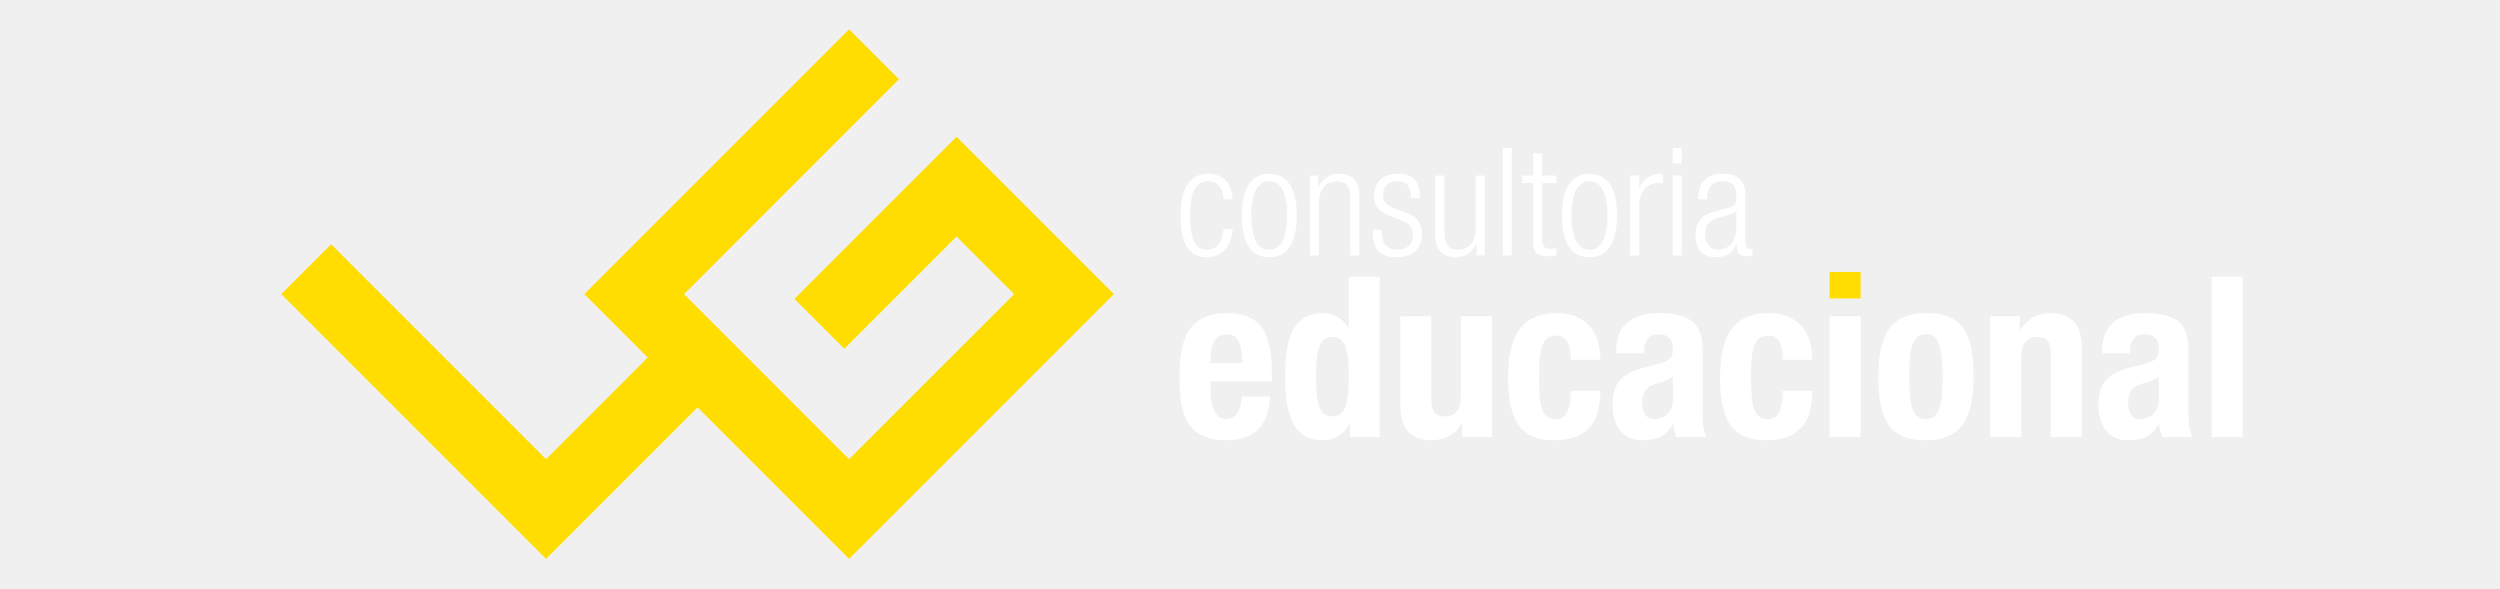
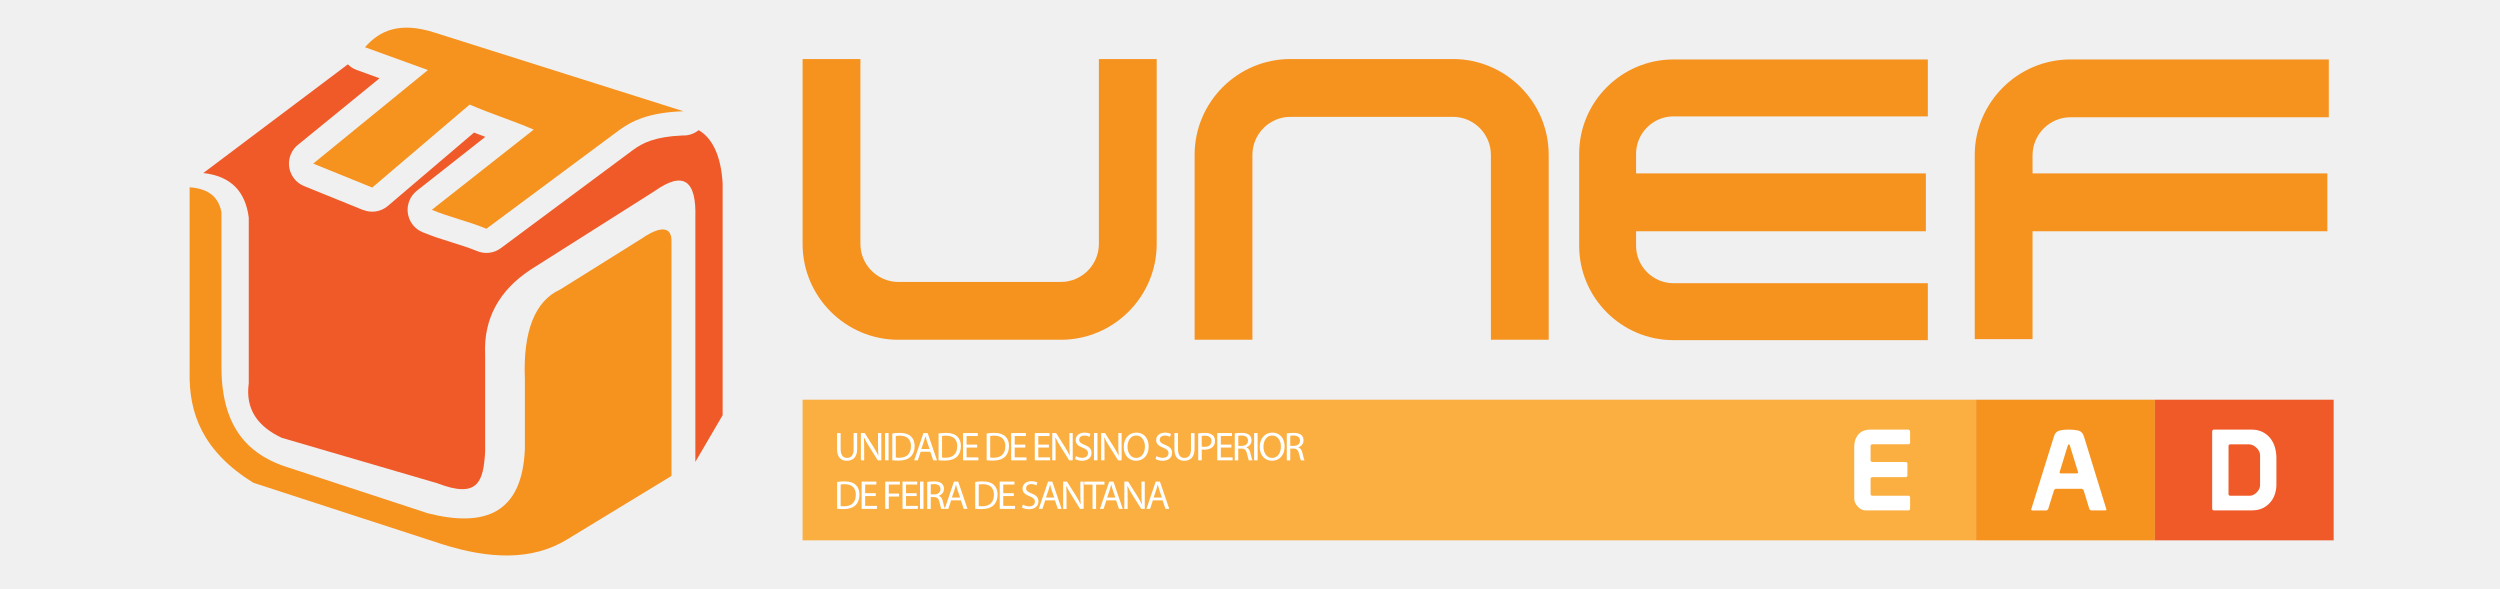
<svg xmlns="http://www.w3.org/2000/svg" version="1.1" id="Layer_1" x="0px" y="0px" width="170px" height="40px" viewBox="0 0 170 40" enable-background="new 0 0 170 40" xml:space="preserve">
-   <g>
-     <g>
-       <g>
-         <polygon fill="#FFDD00" points="75.742,20.001 57.736,38.005 39.732,20.001 57.736,1.995 61.127,5.385 46.513,20.001      57.736,31.226 68.962,20.001 65.044,16.083 57.412,23.716 54.021,20.325 65.044,9.303    " />
-       </g>
-       <polygon fill="#FFDD00" points="45.429,22.926 37.129,31.226 22.514,16.61 19.124,20.001 37.129,38.005 48.913,26.221   " />
-     </g>
-     <g>
-       <path fill="#FFFFFF" d="M150.388,29.721h2.107V18.818h-2.107V29.721z M146.8,27.232c0,0.901-0.732,1.268-1.297,1.268    c-0.566,0-0.795-0.52-0.795-1.146c0-0.733,0.336-1.146,1.191-1.329c0.26-0.061,0.611-0.198,0.9-0.412V27.232z M144.845,24.025    v-0.229c0-0.641,0.336-1.068,0.979-1.068c0.701,0,0.977,0.381,0.977,1.008c0,0.55-0.213,0.794-0.84,0.962l-1.191,0.32    c-1.451,0.397-2.076,1.023-2.076,2.565c0,1.1,0.52,2.352,1.986,2.352c1.006,0,1.602-0.214,2.09-1.068h0.031    c0.063,0.274,0.123,0.595,0.26,0.854h2.016c-0.213-0.474-0.26-0.824-0.26-1.587v-4.322c0-1.481-0.473-2.519-2.977-2.519    c-1.588,0-2.887,0.641-2.887,2.534v0.198H144.845z M135.333,29.721h2.107V24.27c0-0.916,0.396-1.359,1.113-1.359    c0.627,0,0.902,0.321,0.902,1.146v5.665h2.107v-6.093c0-1.618-0.779-2.335-2.094-2.335c-0.885,0-1.648,0.365-2.09,1.176h-0.031    v-0.963h-2.016V29.721z M129.835,25.613c0-1.68,0.092-2.886,1.131-2.886c0.855,0,1.131,0.84,1.131,2.886    c0,2.047-0.275,2.887-1.131,2.887C129.927,28.5,129.835,27.293,129.835,25.613 M127.729,25.613c0,2.855,0.701,4.367,3.236,4.321    c2.412,0,3.236-1.512,3.236-4.321c0-2.855-0.701-4.366-3.236-4.32C128.554,21.293,127.729,22.804,127.729,25.613 M124.415,29.721    h2.107v-8.215h-2.107V29.721z M123.239,24.469c0-1.939-1.008-3.176-2.947-3.176s-3.328,0.945-3.328,4.32    c0,3.299,1.039,4.321,3.146,4.321c2.229,0,3.129-1.207,3.129-3.359h-2.016c0,1.329-0.32,1.925-1.021,1.925    c-0.947,0-1.131-0.84-1.131-2.871c0-1.894,0.168-2.811,1.207-2.811c0.793,0,0.945,0.856,0.945,1.65H123.239z M113.759,27.232    c0,0.901-0.734,1.268-1.299,1.268s-0.795-0.52-0.795-1.146c0-0.733,0.336-1.146,1.191-1.329c0.26-0.061,0.611-0.198,0.902-0.412    V27.232z M111.802,24.025v-0.229c0-0.641,0.338-1.068,0.979-1.068c0.703,0,0.979,0.381,0.979,1.008    c0,0.55-0.215,0.794-0.842,0.962l-1.191,0.32c-1.449,0.397-2.074,1.023-2.074,2.565c0,1.1,0.518,2.352,1.984,2.352    c1.008,0,1.604-0.214,2.092-1.068h0.031c0.061,0.274,0.121,0.595,0.258,0.854h2.016c-0.213-0.474-0.26-0.824-0.26-1.587v-4.322    c0-1.481-0.473-2.519-2.977-2.519c-1.588,0-2.887,0.641-2.887,2.534v0.198H111.802z M108.825,24.469    c0-1.939-1.008-3.176-2.947-3.176c-1.938,0-3.328,0.945-3.328,4.32c0,3.299,1.039,4.321,3.146,4.321    c2.229,0,3.129-1.207,3.129-3.359h-2.016c0,1.329-0.32,1.925-1.023,1.925c-0.945,0-1.129-0.84-1.129-2.871    c0-1.894,0.168-2.811,1.205-2.811c0.795,0,0.947,0.856,0.947,1.65H108.825z M99.435,29.721h2.016v-8.215h-2.107v5.452    c0,0.915-0.396,1.358-1.115,1.358c-0.625,0-0.899-0.321-0.899-1.146v-5.665h-2.107v6.093c0,1.619,0.778,2.336,2.092,2.336    c0.886,0,1.649-0.366,2.093-1.176h0.029V29.721z M91.801,29.721h2.015V18.818h-2.106v3.451h-0.031    c-0.442-0.656-0.977-0.977-1.771-0.977c-1.725,0-2.519,1.267-2.519,4.32s0.794,4.321,2.519,4.321c0.825,0,1.405-0.321,1.863-1.084    h0.031V29.721z M89.494,25.613c0-1.786,0.184-2.703,1.1-2.703c0.932,0,1.115,0.917,1.115,2.703c0,1.787-0.184,2.703-1.115,2.703    C89.678,28.316,89.494,27.4,89.494,25.613 M82.318,24.683v-0.321c0-0.763,0.245-1.634,1.084-1.634    c0.869,0,1.023,0.702,1.068,1.955H82.318z M86.486,25.935v-0.474c0-2.52-0.55-4.168-3.008-4.168c-2.84,0-3.268,2.045-3.268,4.244    c0,2.046,0.122,4.397,3.176,4.397c1.984,0,2.901-1.068,2.978-2.977h-1.894c-0.121,1.007-0.412,1.542-1.114,1.542    c-0.779,0-1.039-0.947-1.039-1.909v-0.656H86.486z" />
-       <g>
-         <path fill="#FFFFFF" d="M91.047,11.814c-0.553,0-1.085,0.277-1.393,0.88h-0.02v-0.757h-0.553v5.434h0.613v-3.653     c0-0.839,0.482-1.392,1.197-1.392c0.625,0,0.932,0.369,0.932,1.116v3.929h0.613v-4.104     C92.438,12.245,91.875,11.814,91.047,11.814z" />
-         <path fill="#FFFFFF" d="M100.348,15.59c0,0.838-0.491,1.391-1.187,1.391c-0.646,0-0.941-0.337-0.941-1.218v-3.827h-0.615v4.103     c0,1.023,0.564,1.454,1.393,1.454c0.552,0,1.084-0.276,1.391-0.88h0.021v0.757h0.553v-5.434h-0.614V15.59z" />
-         <path fill="#FFFFFF" d="M95.682,14.496l-0.89-0.338c-0.614-0.235-0.737-0.532-0.737-0.911c0-0.542,0.275-0.921,0.992-0.921     c0.563,0,0.89,0.297,0.89,1.003v0.154h0.615v-0.154c0-0.993-0.471-1.515-1.494-1.515c-0.921,0-1.616,0.451-1.616,1.566     c0,0.543,0.275,0.993,1.043,1.289l0.859,0.338c0.542,0.215,0.737,0.522,0.737,1.003c0,0.604-0.42,0.972-1.075,0.972     c-0.695,0-1.044-0.409-1.044-1.207v-0.144h-0.613v0.174c0,1.228,0.553,1.688,1.667,1.688c1.146,0,1.68-0.686,1.68-1.617     C96.695,15.283,96.418,14.772,95.682,14.496z" />
-         <path fill="#FFFFFF" d="M86.309,11.814c-1.197,0-1.872,0.952-1.872,2.835c0,1.894,0.675,2.845,1.872,2.845     c1.198,0,1.873-0.951,1.873-2.845C88.182,12.766,87.507,11.814,86.309,11.814z M86.309,16.981c-0.686,0-1.217-0.593-1.217-2.333     c0-1.729,0.531-2.323,1.217-2.323s1.219,0.594,1.219,2.323C87.527,16.389,86.994,16.981,86.309,16.981z" />
-         <path fill="#FFFFFF" d="M82.144,12.326c0.655,0,0.993,0.379,1.064,1.229h0.614c-0.062-1.115-0.654-1.74-1.678-1.74     c-1.197,0-1.873,0.952-1.873,2.835c0,2.046,0.675,2.845,1.822,2.845c1.002,0,1.637-0.768,1.729-1.923h-0.614     c-0.103,0.951-0.5,1.411-1.125,1.411c-0.573,0-1.156-0.275-1.156-2.322C80.926,12.735,81.48,12.326,82.144,12.326z" />
-         <rect x="113.741" y="10.064" fill="#FFFFFF" width="0.613" height="1.044" />
-         <rect x="113.741" y="11.937" fill="#FFFFFF" width="0.613" height="5.434" />
-         <path fill="#FFFFFF" d="M111.491,12.786h-0.021v-0.849h-0.613v5.434h0.613v-3.397c0-1.054,0.635-1.545,1.311-1.545     c0.092,0,0.193,0.01,0.297,0.031v-0.614c-0.072-0.021-0.145-0.031-0.215-0.031C112.226,11.814,111.726,12.183,111.491,12.786z" />
-         <path fill="#FFFFFF" d="M119.001,16.92c-0.215,0-0.318-0.143-0.318-0.45v-3.213c0-0.86-0.408-1.443-1.533-1.443     c-1.146,0-1.678,0.625-1.678,1.74h0.613c0-0.789,0.316-1.229,1.043-1.229c0.553,0,0.941,0.246,0.941,0.941     c0,0.635-0.092,0.737-0.521,0.86l-1.156,0.327c-0.768,0.215-1.096,0.788-1.096,1.505c0,0.94,0.43,1.535,1.383,1.535     c0.604,0,1.156-0.205,1.4-0.921h0.021v0.184c0,0.563,0.307,0.676,0.787,0.676c0.082,0,0.174-0.021,0.287-0.062V16.92H119.001z      M118.069,15.447c0,0.972-0.512,1.535-1.258,1.535c-0.533,0-0.859-0.429-0.859-1.064c0-0.645,0.316-0.961,0.93-1.125l0.512-0.133     c0.246-0.062,0.594-0.174,0.656-0.358h0.02V15.447z" />
-         <path fill="#FFFFFF" d="M108.083,11.814c-1.197,0-1.871,0.952-1.871,2.835c0,1.894,0.674,2.845,1.871,2.845     s1.873-0.951,1.873-2.845C109.956,12.766,109.28,11.814,108.083,11.814z M108.083,16.981c-0.686,0-1.217-0.593-1.217-2.333     c0-1.729,0.531-2.323,1.217-2.323s1.217,0.594,1.217,2.323C109.3,16.389,108.769,16.981,108.083,16.981z" />
-         <rect x="102.188" y="10.064" fill="#FFFFFF" width="0.615" height="7.306" />
-         <path fill="#FFFFFF" d="M104.87,10.433h-0.614v1.504h-0.747v0.512h0.747v4.031c0,0.727,0.317,0.952,1.147,0.952     c0.203,0,0.357-0.021,0.428-0.062v-0.511c-0.133,0.04-0.256,0.061-0.377,0.061c-0.398,0-0.584-0.143-0.584-0.573v-3.898h0.961     v-0.512h-0.961V10.433z" />
-       </g>
-     </g>
-     <rect x="124.415" y="18.493" fill="#FFDD00" width="2.107" height="1.802" />
-   </g>
+   <path fill="#F6921E" d="M78.655,4.017v12.576c0,3.584-2.927,6.511-6.512,6.511H61.088c-3.585,0-6.512-2.927-6.512-6.511V4.017h3.932  v12.576c0,1.414,1.165,2.579,2.58,2.579h11.055c1.416,0,2.581-1.165,2.581-2.579V4.017H78.655z" />
+   <path fill="#F6921E" d="M81.234,23.102V10.526c0-3.585,2.926-6.511,6.51-6.511h11.057c3.584,0,6.51,2.926,6.51,6.511v12.576h-3.93  V10.526c0-1.416-1.165-2.58-2.58-2.58H87.744c-1.415,0-2.58,1.165-2.58,2.58v12.576H81.234L81.234,23.102z" />
+   <path fill="#F6921E" d="M131.093,23.129h-17.299c-3.528,0-6.41-2.881-6.41-6.411v-6.264c0-3.53,2.882-6.411,6.41-6.411h17.299v3.871  h-17.299c-1.394,0-2.541,1.147-2.541,2.54v1.339h19.706v3.931h-19.706v0.994c0,1.393,1.147,2.54,2.541,2.54h17.299V23.129z" />
+   <path fill="#F6921E" d="M134.282,23.063v-12.51c0-3.584,2.926-6.511,6.511-6.511h17.566v3.931h-17.566  c-1.415,0-2.58,1.165-2.58,2.58v1.24h20.047v3.931h-20.047v7.338H134.282L134.282,23.063z" />
+   <path fill="#F6921E" d="M15.059,14.435c-0.179-0.929-0.749-1.597-2.164-1.7v12.597c-0.055,2.761,0.878,5.35,4.328,7.495  c4.276,1.39,8.552,2.78,12.828,4.173c3.208,1.02,6.117,1.143,8.5-0.311c2.371-1.442,4.74-2.883,7.11-4.326V16.521  c0.079-1.545-1.34-0.778-2.009-0.309c-1.854,1.159-3.709,2.318-5.564,3.477c-1.717,0.775-2.533,2.859-2.396,6.105v4.715  c-0.168,4.388-2.69,5.376-6.568,4.403c-3.297-1.082-6.595-2.162-9.892-3.244c-2.471-0.891-4.174-2.741-4.173-6.723V14.435" />
+   <path fill="#F05A28" d="M16.914,14.78c-0.225-1.714-1.163-2.802-3.091-3.013l9.831-7.392c0.166,0.166,0.369,0.298,0.604,0.384  l1.552,0.563l-5.473,4.464c-0.245,0.175-0.445,0.419-0.567,0.721c-0.342,0.843,0.065,1.804,0.909,2.146l4.013,1.628l0.002-0.006  c0.549,0.222,1.199,0.138,1.68-0.271l5.86-4.99c0.257,0.102,0.513,0.198,0.767,0.293l-4.657,3.665l0.001,0.001  c-0.214,0.169-0.391,0.392-0.503,0.663c-0.118,0.284-0.15,0.582-0.109,0.867l0.04,0.189c0.127,0.477,0.467,0.893,0.959,1.096  c0.698,0.29,1.349,0.493,1.998,0.695c0.581,0.182,1.161,0.364,1.685,0.578c0.521,0.228,1.149,0.179,1.64-0.185l8.972-6.664  c0.339-0.251,0.722-0.482,1.226-0.652c0.539-0.182,1.228-0.308,2.15-0.347c0.407,0.019,0.8-0.116,1.108-0.363  c0.973,0.573,1.522,1.82,1.628,3.612v15.772c-0.619,1.056-1.236,2.111-1.855,3.171V14.78c0.076-2.497-0.796-3.194-2.782-1.777  l-8.422,5.333c-2.151,1.421-3.206,3.344-3.09,5.795v6.568c-0.116,2.013-0.451,3.244-3.247,2.164  c-3.529-1.03-7.059-2.063-10.586-3.092c-1.609-0.758-2.487-1.922-2.241-3.709V14.78" />
+   <path fill="#F6921E" d="M29.098,4.764c-1.427-0.518-2.853-1.035-4.278-1.552c0.995-1.136,2.36-1.769,4.77-0.984  c5.629,1.779,11.258,3.558,16.886,5.337c-2.331,0.076-3.513,0.644-4.429,1.326l-8.973,6.664c-1.25-0.518-2.462-0.771-3.711-1.288  l6.929-5.452c-1.389-0.606-2.966-1.099-4.355-1.704c-2.208,1.88-4.417,3.761-6.625,5.642l-4.014-1.628L29.098,4.764z" />
+   <rect x="54.576" y="27.18" fill="#FAAF40" width="79.8" height="9.563" />
+   <rect x="134.376" y="27.18" fill="#F6921E" width="12.156" height="9.563" />
+   <rect x="146.532" y="27.18" fill="#F05A28" width="12.157" height="9.563" />
+   <path fill="#FFFFFF" d="M126.087,30.386c0-0.345,0.095-0.629,0.283-0.845c0.188-0.217,0.463-0.327,0.819-0.327h2.599l0.099,0.076  v0.845l-0.076,0.075h-2.535l-0.076,0.085v1.042l0.076,0.077h2.353l0.075,0.075v0.883l-0.075,0.075h-2.353l-0.076,0.078v1.109  l0.076,0.076h2.535l0.076,0.075v0.845l-0.076,0.076h-2.965c-0.092,0-0.185-0.023-0.275-0.071c-0.094-0.05-0.174-0.112-0.244-0.188  c-0.073-0.076-0.129-0.161-0.174-0.256c-0.043-0.096-0.064-0.191-0.064-0.289L126.087,30.386L126.087,30.386z" />
+   <path fill="#FFFFFF" d="M139.672,29.667c0.061-0.199,0.174-0.325,0.337-0.377c0.163-0.049,0.386-0.076,0.666-0.076  c0.292,0,0.521,0.027,0.687,0.076c0.166,0.052,0.279,0.178,0.342,0.377l1.539,4.995l-0.053,0.046h-1.004l-0.101-0.069l-0.405-1.324  l-0.101-0.076h-1.802l-0.1,0.084l-0.406,1.311l-0.1,0.076h-0.995l-0.062-0.046L139.672,29.667z M140.768,30.35l-0.039-0.111  l-0.054-0.027c-0.026,0-0.054,0.046-0.084,0.141l-0.536,1.746l-0.005,0.021l-0.002,0.017l0.062,0.054h1.142l0.062-0.054  l-0.004-0.017l-0.004-0.021L140.768,30.35z" />
+   <path fill="#FFFFFF" d="M150.428,34.632v-5.341l0.078-0.077h2.611c0.291,0,0.544,0.058,0.755,0.171  c0.212,0.111,0.388,0.258,0.524,0.436c0.14,0.181,0.24,0.385,0.303,0.613c0.064,0.229,0.096,0.463,0.096,0.696v1.839  c0,0.2-0.031,0.402-0.096,0.608c-0.063,0.21-0.163,0.396-0.303,0.563c-0.138,0.17-0.313,0.307-0.521,0.41  c-0.211,0.104-0.461,0.156-0.753,0.156h-2.618L150.428,34.632z M151.539,33.636l0.076,0.076h1.371c0.082,0,0.166-0.021,0.252-0.065  c0.08-0.041,0.158-0.1,0.225-0.166c0.066-0.069,0.12-0.146,0.16-0.232c0.042-0.084,0.063-0.169,0.063-0.255v-2.038  c0-0.092-0.022-0.184-0.067-0.271c-0.048-0.09-0.106-0.17-0.177-0.236c-0.072-0.07-0.152-0.127-0.242-0.17s-0.18-0.065-0.271-0.065  h-1.312l-0.076,0.076L151.539,33.636L151.539,33.636z" />
+   <path fill="#FFFFFF" d="M57.164,29.448v1.098c0,0.415,0.184,0.593,0.431,0.593c0.276,0,0.451-0.183,0.451-0.593v-1.098h0.242v1.082  c0,0.567-0.3,0.803-0.701,0.803c-0.379,0-0.666-0.217-0.666-0.791v-1.094H57.164z" />
+   <path fill="#FFFFFF" d="M58.539,31.302v-1.854H58.8l0.593,0.938c0.138,0.22,0.246,0.413,0.333,0.604l0.005-0.004  c-0.021-0.247-0.027-0.473-0.027-0.762v-0.776h0.225v1.854h-0.241l-0.59-0.938c-0.128-0.206-0.252-0.418-0.346-0.62l-0.008,0.003  c0.013,0.232,0.02,0.457,0.02,0.766v0.791L58.539,31.302L58.539,31.302z" />
+   <rect x="60.184" y="29.448" fill="#FFFFFF" width="0.239" height="1.854" />
+   <path fill="#FFFFFF" d="M60.676,29.475c0.146-0.022,0.318-0.039,0.509-0.039c0.344,0,0.588,0.08,0.75,0.231  c0.166,0.151,0.262,0.365,0.262,0.665c0,0.301-0.094,0.55-0.268,0.72c-0.173,0.173-0.459,0.269-0.819,0.269  c-0.17,0-0.313-0.01-0.434-0.022V29.475z M60.914,31.111c0.061,0.012,0.149,0.016,0.242,0.016c0.512,0,0.789-0.286,0.789-0.788  c0.003-0.437-0.244-0.713-0.75-0.713c-0.125,0-0.218,0.011-0.282,0.024L60.914,31.111L60.914,31.111z" />
+   <path fill="#FFFFFF" d="M62.604,30.72l-0.192,0.582h-0.248l0.629-1.853h0.289l0.633,1.853h-0.256l-0.198-0.582H62.604z   M63.211,30.531L63.029,30c-0.041-0.121-0.069-0.232-0.097-0.34h-0.005c-0.028,0.111-0.058,0.223-0.093,0.337l-0.183,0.534H63.211z" />
+   <path fill="#FFFFFF" d="M63.822,29.475c0.146-0.022,0.318-0.039,0.508-0.039c0.343,0,0.589,0.08,0.751,0.231  c0.165,0.151,0.261,0.365,0.261,0.665c0,0.301-0.093,0.55-0.267,0.72c-0.174,0.173-0.459,0.269-0.819,0.269  c-0.171,0-0.314-0.01-0.435-0.022L63.822,29.475L63.822,29.475z M64.06,31.111c0.061,0.012,0.148,0.016,0.242,0.016  c0.512,0,0.789-0.286,0.789-0.788c0.003-0.437-0.244-0.713-0.75-0.713c-0.124,0-0.217,0.011-0.281,0.024V31.111z" />
+   <polygon fill="#FFFFFF" points="66.448,30.434 65.727,30.434 65.727,31.102 66.53,31.102 66.53,31.302 65.488,31.302 65.488,29.448   66.489,29.448 66.489,29.65 65.727,29.65 65.727,30.234 66.448,30.234 " />
+   <path fill="#FFFFFF" d="M67.094,29.475c0.146-0.022,0.319-0.039,0.508-0.039c0.344,0,0.589,0.08,0.751,0.231  c0.164,0.151,0.26,0.365,0.26,0.665c0,0.301-0.093,0.55-0.266,0.72c-0.174,0.173-0.46,0.269-0.82,0.269  c-0.171,0-0.314-0.01-0.435-0.022v-1.823H67.094z M67.333,31.111c0.06,0.012,0.148,0.016,0.242,0.016  c0.511,0,0.789-0.286,0.789-0.788c0.002-0.437-0.244-0.713-0.751-0.713c-0.124,0-0.217,0.011-0.28,0.024V31.111z" />
+   <polygon fill="#FFFFFF" points="69.72,30.434 68.999,30.434 68.999,31.102 69.802,31.102 69.802,31.302 68.76,31.302 68.76,29.448   69.761,29.448 69.761,29.65 68.999,29.65 68.999,30.234 69.72,30.234 " />
+   <polygon fill="#FFFFFF" points="71.326,30.434 70.605,30.434 70.605,31.102 71.408,31.102 71.408,31.302 70.366,31.302   70.366,29.448 71.367,29.448 71.367,29.65 70.605,29.65 70.605,30.234 71.326,30.234 " />
+   <path fill="#FFFFFF" d="M71.554,31.302v-1.854h0.262l0.593,0.938c0.138,0.22,0.246,0.413,0.333,0.604l0.005-0.004  c-0.021-0.247-0.027-0.473-0.027-0.762v-0.776h0.225v1.854h-0.242l-0.588-0.938c-0.13-0.206-0.253-0.418-0.347-0.62l-0.008,0.003  c0.014,0.232,0.02,0.457,0.02,0.766v0.791L71.554,31.302L71.554,31.302z" />
+   <path fill="#FFFFFF" d="M73.165,31.012c0.107,0.066,0.264,0.12,0.429,0.12c0.245,0,0.388-0.128,0.388-0.315  c0-0.174-0.1-0.271-0.35-0.368c-0.302-0.108-0.489-0.265-0.489-0.525c0-0.289,0.239-0.505,0.599-0.505  c0.19,0,0.328,0.047,0.41,0.092l-0.066,0.195c-0.061-0.033-0.184-0.087-0.352-0.087c-0.254,0-0.349,0.149-0.349,0.276  c0,0.172,0.112,0.258,0.368,0.356c0.313,0.122,0.473,0.272,0.473,0.547c0,0.284-0.212,0.533-0.649,0.533  c-0.178,0-0.374-0.054-0.472-0.119L73.165,31.012z" />
+   <rect x="74.389" y="29.448" fill="#FFFFFF" width="0.239" height="1.854" />
+   <path fill="#FFFFFF" d="M74.881,31.302v-1.854h0.261l0.593,0.938c0.138,0.22,0.245,0.413,0.333,0.604l0.005-0.004  c-0.021-0.247-0.027-0.473-0.027-0.762v-0.776h0.225v1.854H76.03l-0.589-0.938c-0.129-0.206-0.252-0.418-0.346-0.62l-0.009,0.003  c0.015,0.232,0.02,0.457,0.02,0.766v0.791L74.881,31.302L74.881,31.302z" />
+   <path fill="#FFFFFF" d="M78.11,30.355c0,0.639-0.388,0.976-0.861,0.976c-0.49,0-0.834-0.377-0.834-0.938  c0-0.59,0.367-0.976,0.862-0.976C77.783,29.417,78.11,29.807,78.11,30.355 M76.671,30.386c0,0.396,0.215,0.753,0.591,0.753  c0.379,0,0.594-0.35,0.594-0.771c0-0.368-0.192-0.753-0.591-0.753C76.869,29.613,76.671,29.979,76.671,30.386" />
+   <path fill="#FFFFFF" d="M78.641,31.012c0.106,0.066,0.263,0.12,0.428,0.12c0.245,0,0.389-0.128,0.389-0.315  c0-0.174-0.1-0.271-0.35-0.368c-0.303-0.108-0.49-0.265-0.49-0.525c0-0.289,0.239-0.505,0.6-0.505c0.19,0,0.327,0.047,0.41,0.092  l-0.066,0.195c-0.06-0.033-0.184-0.087-0.351-0.087c-0.254,0-0.349,0.149-0.349,0.276c0,0.172,0.112,0.258,0.367,0.356  c0.314,0.122,0.474,0.272,0.474,0.547c0,0.284-0.212,0.533-0.649,0.533c-0.179,0-0.374-0.054-0.473-0.119L78.641,31.012z" />
+   <path fill="#FFFFFF" d="M80.103,29.448v1.098c0,0.415,0.184,0.593,0.432,0.593c0.275,0,0.451-0.183,0.451-0.593v-1.098h0.243v1.082  c0,0.567-0.3,0.803-0.702,0.803c-0.379,0-0.667-0.217-0.667-0.791v-1.094H80.103z" />
+   <path fill="#FFFFFF" d="M81.478,29.471c0.116-0.02,0.268-0.035,0.46-0.035c0.236,0,0.41,0.057,0.52,0.154  c0.102,0.087,0.163,0.223,0.163,0.389s-0.05,0.299-0.144,0.396c-0.127,0.135-0.332,0.202-0.566,0.202  c-0.072,0-0.139-0.002-0.193-0.016v0.741h-0.239L81.478,29.471L81.478,29.471z M81.717,30.365c0.053,0.014,0.119,0.019,0.198,0.019  c0.288,0,0.464-0.14,0.464-0.396c0-0.243-0.172-0.361-0.436-0.361c-0.105,0-0.186,0.007-0.227,0.02L81.717,30.365L81.717,30.365z" />
+   <polygon fill="#FFFFFF" points="83.736,30.434 83.016,30.434 83.016,31.102 83.818,31.102 83.818,31.302 82.775,31.302   82.775,29.448 83.776,29.448 83.776,29.65 83.016,29.65 83.016,30.234 83.736,30.234 " />
+   <path fill="#FFFFFF" d="M83.964,29.475c0.12-0.025,0.294-0.039,0.46-0.039c0.254,0,0.42,0.047,0.535,0.15  c0.094,0.084,0.146,0.209,0.146,0.352c0,0.246-0.154,0.408-0.35,0.474v0.01c0.143,0.05,0.229,0.183,0.271,0.374  c0.061,0.258,0.105,0.438,0.145,0.51h-0.248c-0.03-0.053-0.071-0.213-0.124-0.445c-0.056-0.252-0.153-0.351-0.371-0.358h-0.226  v0.806h-0.239L83.964,29.475L83.964,29.475z M84.203,30.318h0.244c0.257,0,0.418-0.142,0.418-0.354c0-0.238-0.172-0.343-0.426-0.347  c-0.115,0-0.197,0.01-0.236,0.021V30.318z" />
+   <rect x="85.279" y="29.448" fill="#FFFFFF" width="0.239" height="1.854" />
+   <path fill="#FFFFFF" d="M87.354,30.355c0,0.639-0.388,0.976-0.86,0.976c-0.489,0-0.833-0.377-0.833-0.938  c0-0.59,0.365-0.976,0.861-0.976C87.027,29.417,87.354,29.807,87.354,30.355 M85.916,30.386c0,0.396,0.215,0.753,0.592,0.753  c0.379,0,0.594-0.35,0.594-0.771c0-0.368-0.192-0.753-0.592-0.753C86.113,29.613,85.916,29.979,85.916,30.386" />
+   <path fill="#FFFFFF" d="M87.501,29.475c0.119-0.025,0.294-0.039,0.458-0.039c0.256,0,0.422,0.047,0.537,0.15  c0.094,0.084,0.145,0.209,0.145,0.352c0,0.246-0.152,0.408-0.35,0.474v0.01c0.145,0.05,0.23,0.183,0.273,0.374  c0.06,0.258,0.104,0.438,0.144,0.51H88.46c-0.03-0.053-0.071-0.213-0.124-0.445c-0.055-0.252-0.154-0.351-0.371-0.358h-0.227v0.806  h-0.237V29.475z M87.738,30.318h0.244c0.258,0,0.418-0.142,0.418-0.354c0-0.238-0.172-0.343-0.426-0.347  c-0.115,0-0.197,0.01-0.236,0.021V30.318z" />
+   <path fill="#FFFFFF" d="M56.925,32.773c0.146-0.022,0.319-0.039,0.508-0.039c0.344,0,0.589,0.08,0.751,0.23  c0.164,0.152,0.261,0.365,0.261,0.666c0,0.303-0.094,0.551-0.266,0.721c-0.174,0.172-0.46,0.267-0.82,0.267  c-0.17,0-0.313-0.007-0.435-0.021L56.925,32.773L56.925,32.773z M57.164,34.412c0.061,0.011,0.148,0.014,0.242,0.014  c0.511,0,0.79-0.285,0.79-0.785c0.001-0.438-0.245-0.716-0.752-0.716c-0.123,0-0.216,0.011-0.28,0.024V34.412z" />
+   <polygon fill="#FFFFFF" points="59.551,33.732 58.831,33.732 58.831,34.4 59.633,34.4 59.633,34.604 58.591,34.604 58.591,32.748   59.592,32.748 59.592,32.949 58.831,32.949 58.831,33.537 59.551,33.537 " />
+   <polygon fill="#FFFFFF" points="60.197,32.75 61.195,32.75 61.195,32.949 60.436,32.949 60.436,33.563 61.138,33.563 61.138,33.764   60.436,33.764 60.436,34.604 60.197,34.604 " />
+   <polygon fill="#FFFFFF" points="62.331,33.732 61.611,33.732 61.611,34.4 62.413,34.4 62.413,34.604 61.371,34.604 61.371,32.748   62.372,32.748 62.372,32.949 61.611,32.949 61.611,33.537 62.331,33.537 " />
+   <rect x="62.56" y="32.748" fill="#FFFFFF" width="0.238" height="1.855" />
+   <path fill="#FFFFFF" d="M63.051,32.773c0.121-0.023,0.294-0.039,0.459-0.039c0.255,0,0.421,0.049,0.536,0.15  c0.093,0.082,0.146,0.209,0.146,0.354c0,0.243-0.154,0.405-0.349,0.471v0.01c0.143,0.05,0.229,0.183,0.272,0.374  c0.061,0.258,0.105,0.438,0.144,0.51H64.01c-0.029-0.053-0.07-0.213-0.123-0.443c-0.055-0.258-0.155-0.354-0.371-0.359H63.29v0.805  h-0.239V32.773z M63.291,33.618h0.245c0.255,0,0.417-0.142,0.417-0.354c0-0.238-0.173-0.343-0.426-0.346  c-0.116,0-0.198,0.012-0.236,0.021V33.618z" />
+   <path fill="#FFFFFF" d="M64.679,34.021l-0.192,0.582H64.24l0.629-1.854h0.289l0.633,1.854h-0.256l-0.198-0.582H64.679z   M65.287,33.832L65.105,33.3c-0.042-0.12-0.069-0.231-0.096-0.34h-0.006c-0.027,0.11-0.058,0.224-0.093,0.337l-0.181,0.535H65.287z" />
+   <path fill="#FFFFFF" d="M66.315,32.773c0.146-0.022,0.32-0.039,0.509-0.039c0.344,0,0.589,0.08,0.751,0.23  c0.165,0.152,0.261,0.365,0.261,0.666c0,0.303-0.094,0.551-0.267,0.721c-0.173,0.172-0.459,0.267-0.819,0.267  c-0.171,0-0.313-0.007-0.435-0.021V32.773z M66.555,34.412c0.06,0.011,0.149,0.014,0.242,0.014c0.511,0,0.789-0.285,0.789-0.785  c0.003-0.438-0.244-0.716-0.75-0.716c-0.125,0-0.217,0.011-0.281,0.024V34.412z" />
+   <polygon fill="#FFFFFF" points="68.941,33.732 68.221,33.732 68.221,34.4 69.024,34.4 69.024,34.604 67.981,34.604 67.981,32.748   68.983,32.748 68.983,32.949 68.221,32.949 68.221,33.537 68.941,33.537 " />
+   <path fill="#FFFFFF" d="M69.555,34.311c0.107,0.067,0.264,0.121,0.429,0.121c0.245,0,0.387-0.129,0.387-0.315  c0-0.173-0.098-0.271-0.349-0.368c-0.303-0.107-0.49-0.264-0.49-0.523c0-0.291,0.24-0.506,0.6-0.506c0.19,0,0.328,0.045,0.41,0.092  l-0.066,0.194c-0.061-0.032-0.183-0.088-0.352-0.088c-0.253,0-0.35,0.151-0.35,0.276c0,0.174,0.113,0.26,0.368,0.358  c0.314,0.121,0.474,0.272,0.474,0.546c0,0.284-0.212,0.531-0.65,0.531c-0.178,0-0.373-0.052-0.473-0.117L69.555,34.311z" />
+   <path fill="#FFFFFF" d="M71.078,34.021l-0.193,0.582h-0.247l0.629-1.854h0.289l0.633,1.854h-0.256l-0.198-0.582H71.078z   M71.686,33.832L71.504,33.3c-0.041-0.12-0.069-0.231-0.096-0.34h-0.005c-0.028,0.11-0.059,0.224-0.093,0.337l-0.182,0.535H71.686z" />
+   <path fill="#FFFFFF" d="M72.296,34.604v-1.854h0.261l0.594,0.938c0.137,0.219,0.245,0.412,0.333,0.604l0.006-0.004  c-0.022-0.247-0.027-0.473-0.027-0.762v-0.776h0.225v1.854h-0.242l-0.588-0.94c-0.13-0.206-0.253-0.418-0.347-0.62l-0.007,0.003  c0.013,0.235,0.019,0.456,0.019,0.767v0.793h-0.227V34.604z" />
+   <polygon fill="#FFFFFF" points="74.292,32.953 73.728,32.953 73.728,32.75 75.102,32.75 75.102,32.953 74.535,32.953 74.535,34.604   74.292,34.604 " />
+   <path fill="#FFFFFF" d="M75.236,34.021l-0.192,0.582h-0.248l0.629-1.854h0.289l0.633,1.854h-0.256l-0.197-0.582H75.236z   M75.843,33.832L75.662,33.3c-0.042-0.12-0.068-0.231-0.096-0.34h-0.005c-0.027,0.11-0.059,0.224-0.093,0.337l-0.182,0.535H75.843z" />
+   <path fill="#FFFFFF" d="M76.454,34.604v-1.854h0.261l0.594,0.938c0.138,0.219,0.245,0.412,0.332,0.604l0.006-0.004  c-0.021-0.247-0.027-0.473-0.027-0.762v-0.776h0.225v1.854h-0.242l-0.589-0.94c-0.129-0.206-0.253-0.418-0.347-0.62l-0.008,0.003  c0.014,0.235,0.02,0.456,0.02,0.767v0.793h-0.225V34.604z" />
+   <path fill="#FFFFFF" d="M78.398,34.021l-0.193,0.582h-0.247l0.629-1.854h0.29l0.632,1.854h-0.256l-0.197-0.582H78.398z   M79.006,33.832L78.824,33.3c-0.041-0.12-0.068-0.231-0.096-0.34h-0.006c-0.027,0.11-0.059,0.224-0.093,0.337l-0.182,0.535H79.006z" />
</svg>
